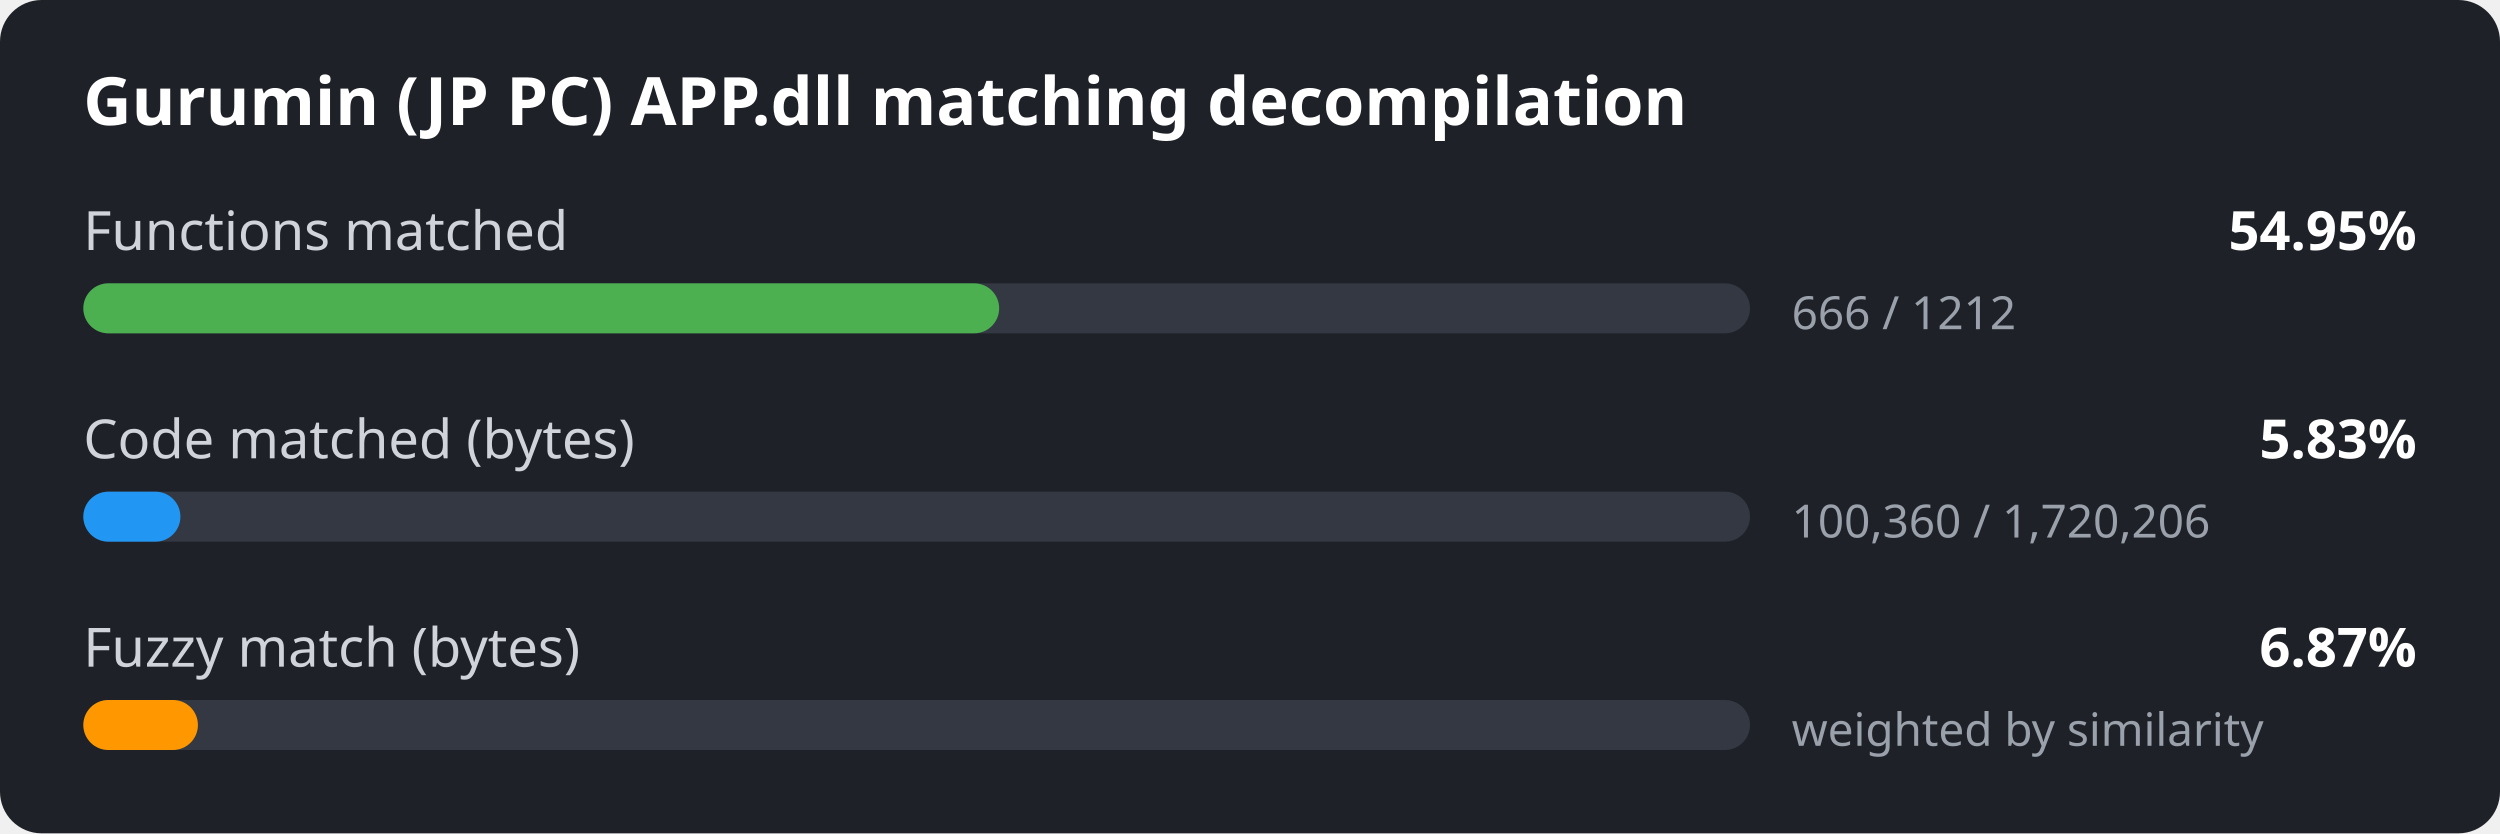
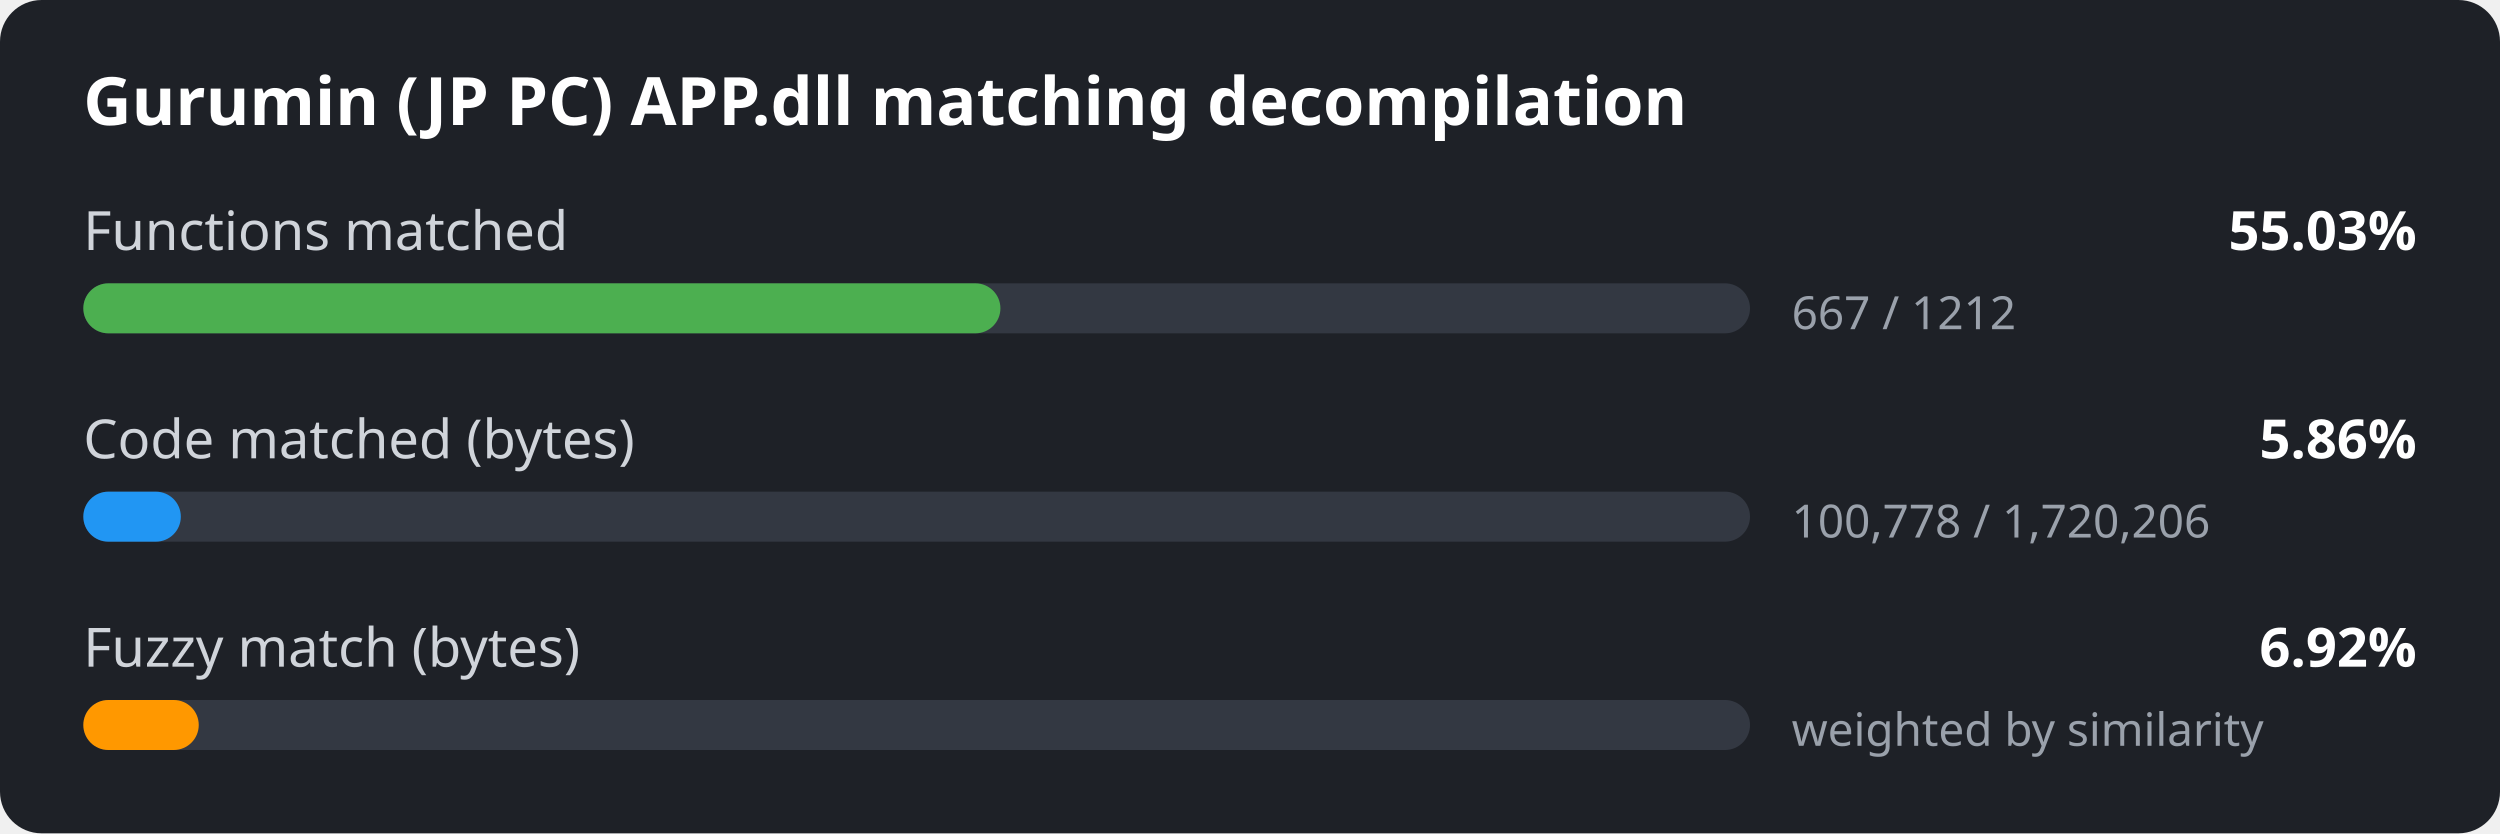
<svg xmlns="http://www.w3.org/2000/svg" width="600" height="200" viewBox="0 0 600 200">
  <style>
.bg { fill: #1e2127; }
.title { font: 600 16px sans-serif; fill: #ffffff; }
.label { font: 13px sans-serif; fill: #d0d4da; }
.value { font: 600 13px sans-serif; fill: #ffffff; }
.detail { font: 11px sans-serif; fill: #9aa1ab; }
.track { fill: #333842; }
</style>
  <rect width="600" height="200" rx="10" class="bg" />
  <text x="20" y="30" class="title">Gurumin (JP PC) APP.dll matching decompilation</text>
  <text x="20" y="60" class="label">Functions matched</text>
-   <text x="580" y="60" class="value" text-anchor="end">54.95%</text>
+   <text x="580" y="60" class="value" text-anchor="end">55.03%</text>
  <rect x="20" y="68" width="400" height="12" rx="6" class="track" />
-   <rect x="20" y="68" width="219.8" height="12" rx="6" fill="#4caf50" />
-   <text x="430" y="79" class="detail">666 / 1212</text>
+   <rect x="20" y="68" width="220.1" height="12" rx="6" fill="#4caf50" />
+   <text x="430" y="79" class="detail">667 / 1212</text>
  <text x="20" y="110" class="label">Code matched (bytes)</text>
-   <text x="580" y="110" class="value" text-anchor="end">5.83%</text>
+   <text x="580" y="110" class="value" text-anchor="end">5.86%</text>
  <rect x="20" y="118" width="400" height="12" rx="6" class="track" />
-   <rect x="20" y="118" width="23.3" height="12" rx="6" fill="#2196f3" />
-   <text x="430" y="129" class="detail">100,360 / 1,720,206</text>
+   <rect x="20" y="118" width="23.4" height="12" rx="6" fill="#2196f3" />
+   <text x="430" y="129" class="detail">100,778 / 1,720,206</text>
  <text x="20" y="160" class="label">Fuzzy match (bytes)</text>
-   <text x="580" y="160" class="value" text-anchor="end">6.87%</text>
+   <text x="580" y="160" class="value" text-anchor="end">6.92%</text>
  <rect x="20" y="168" width="400" height="12" rx="6" class="track" />
-   <rect x="20" y="168" width="27.5" height="12" rx="6" fill="#ff9800" />
+   <rect x="20" y="168" width="27.7" height="12" rx="6" fill="#ff9800" />
  <text x="430" y="179" class="detail">weighted by similarity</text>
</svg>
